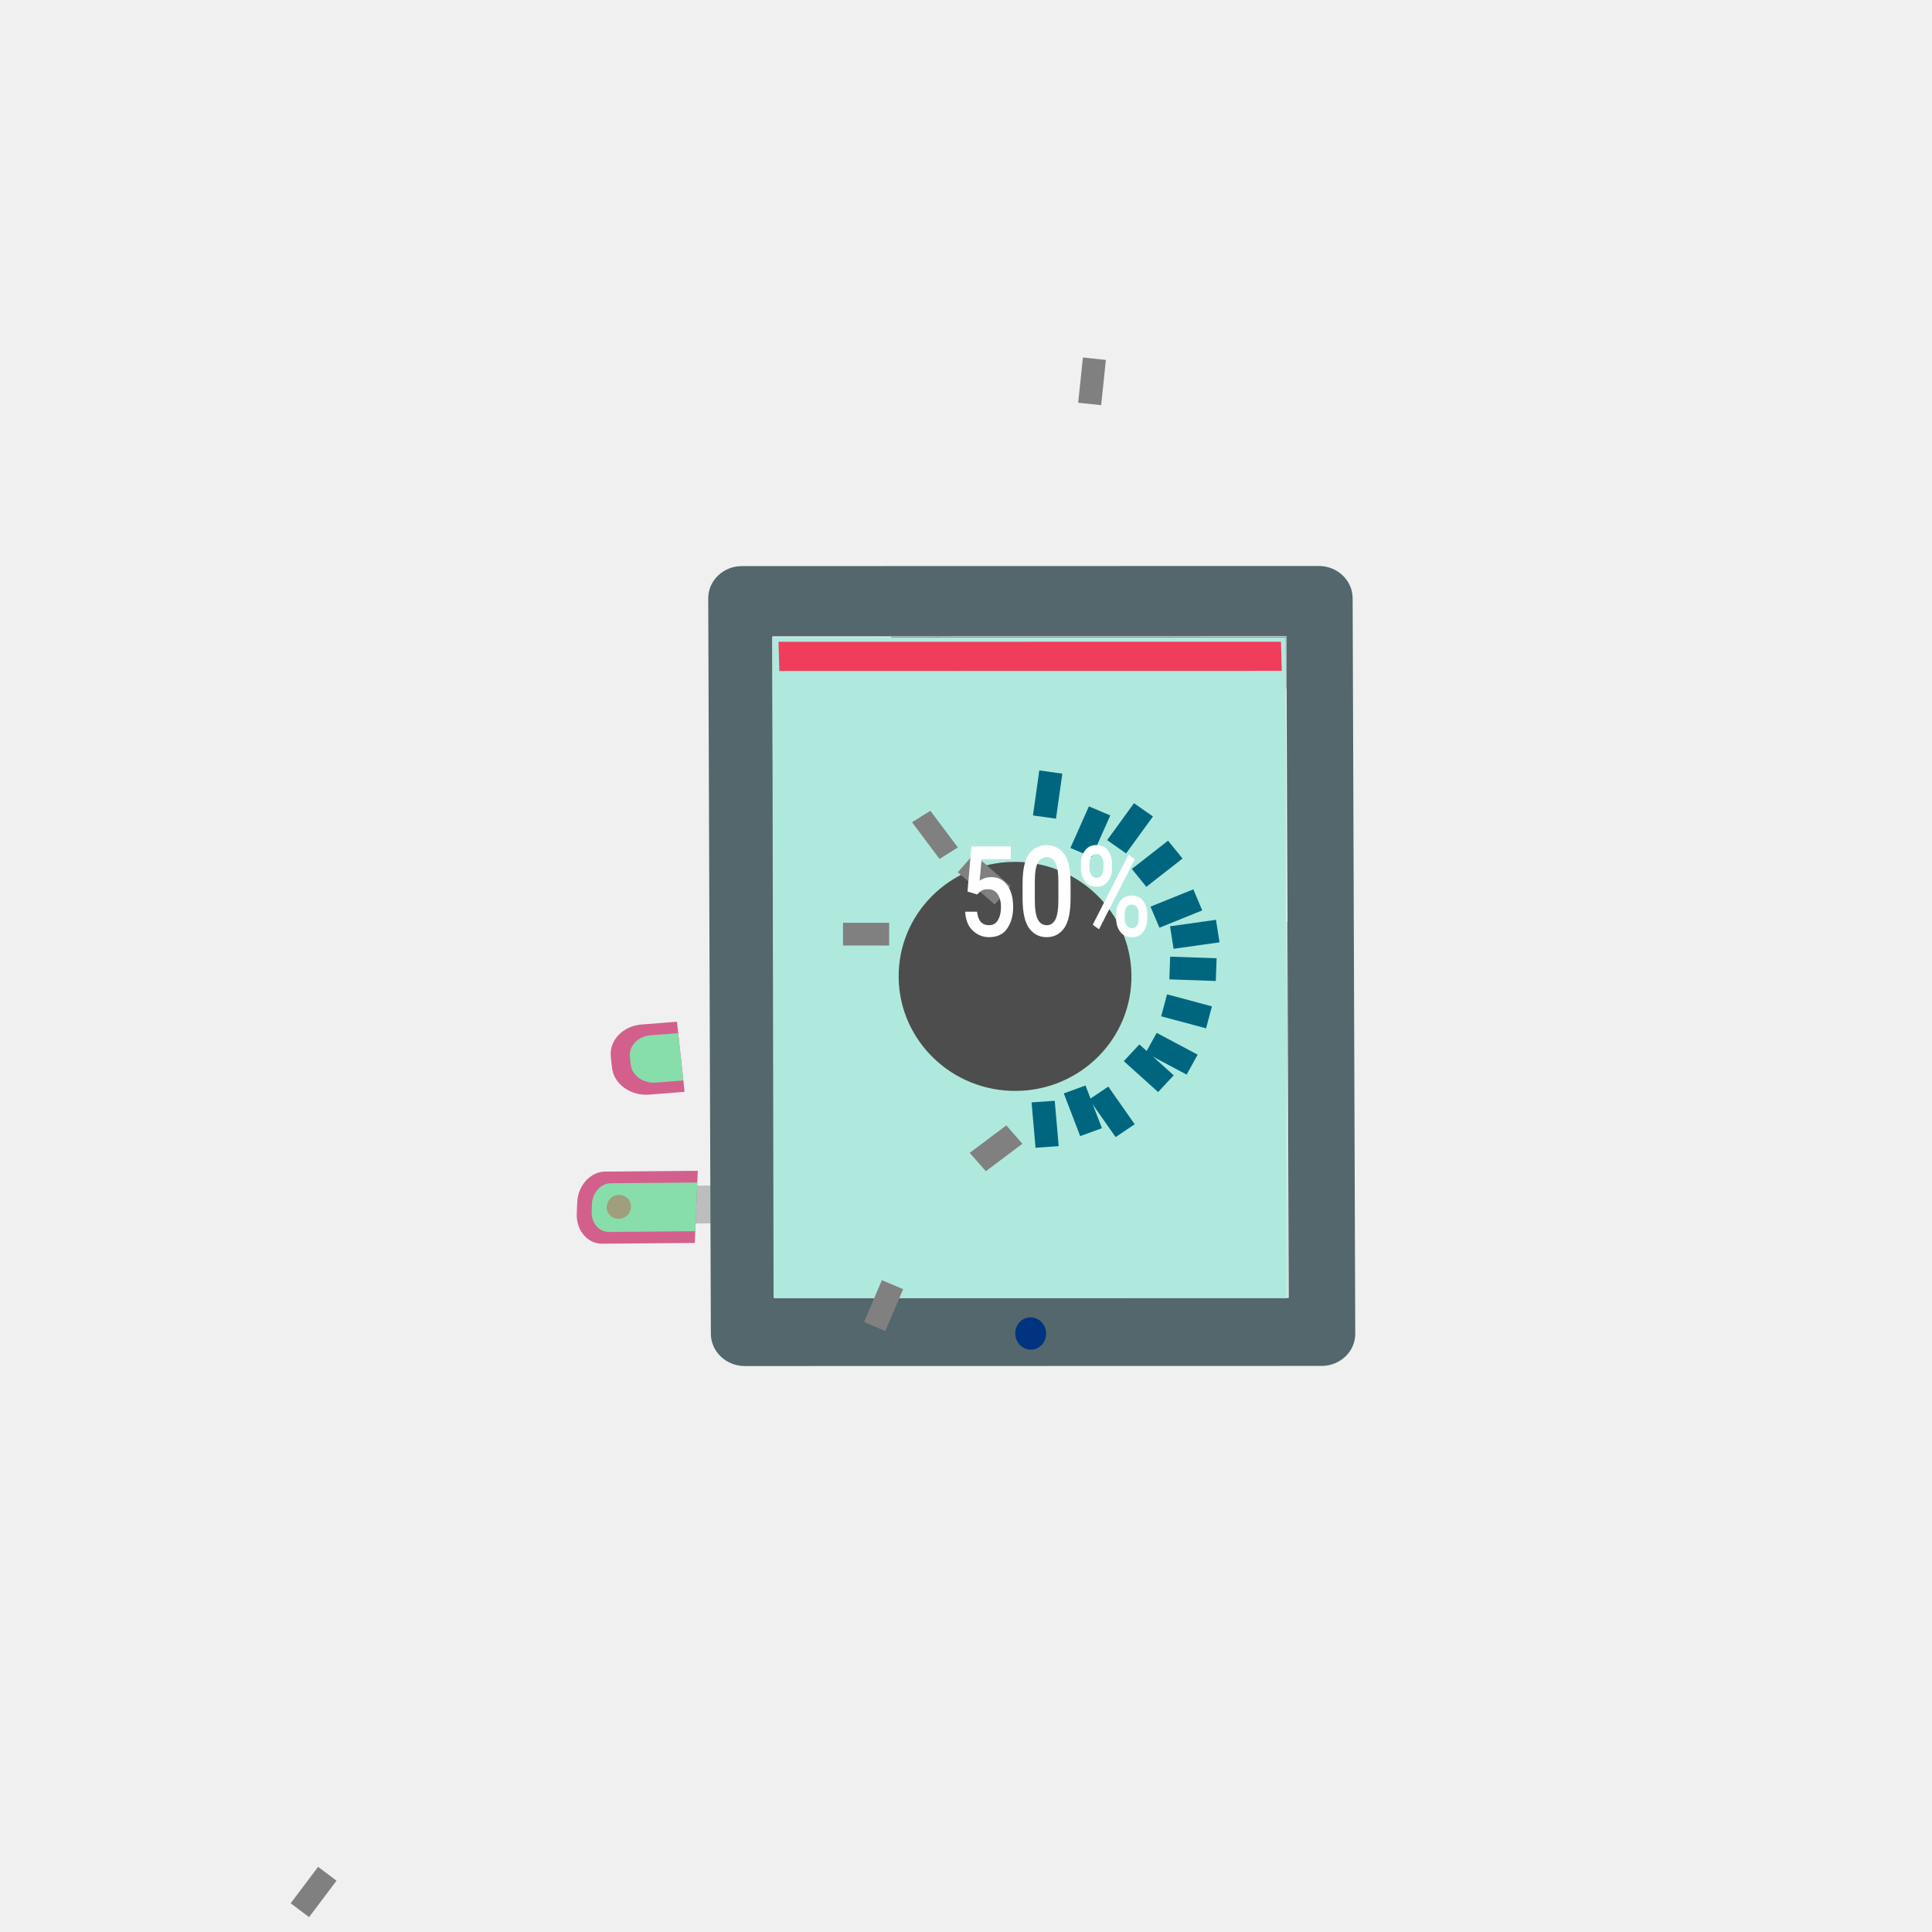
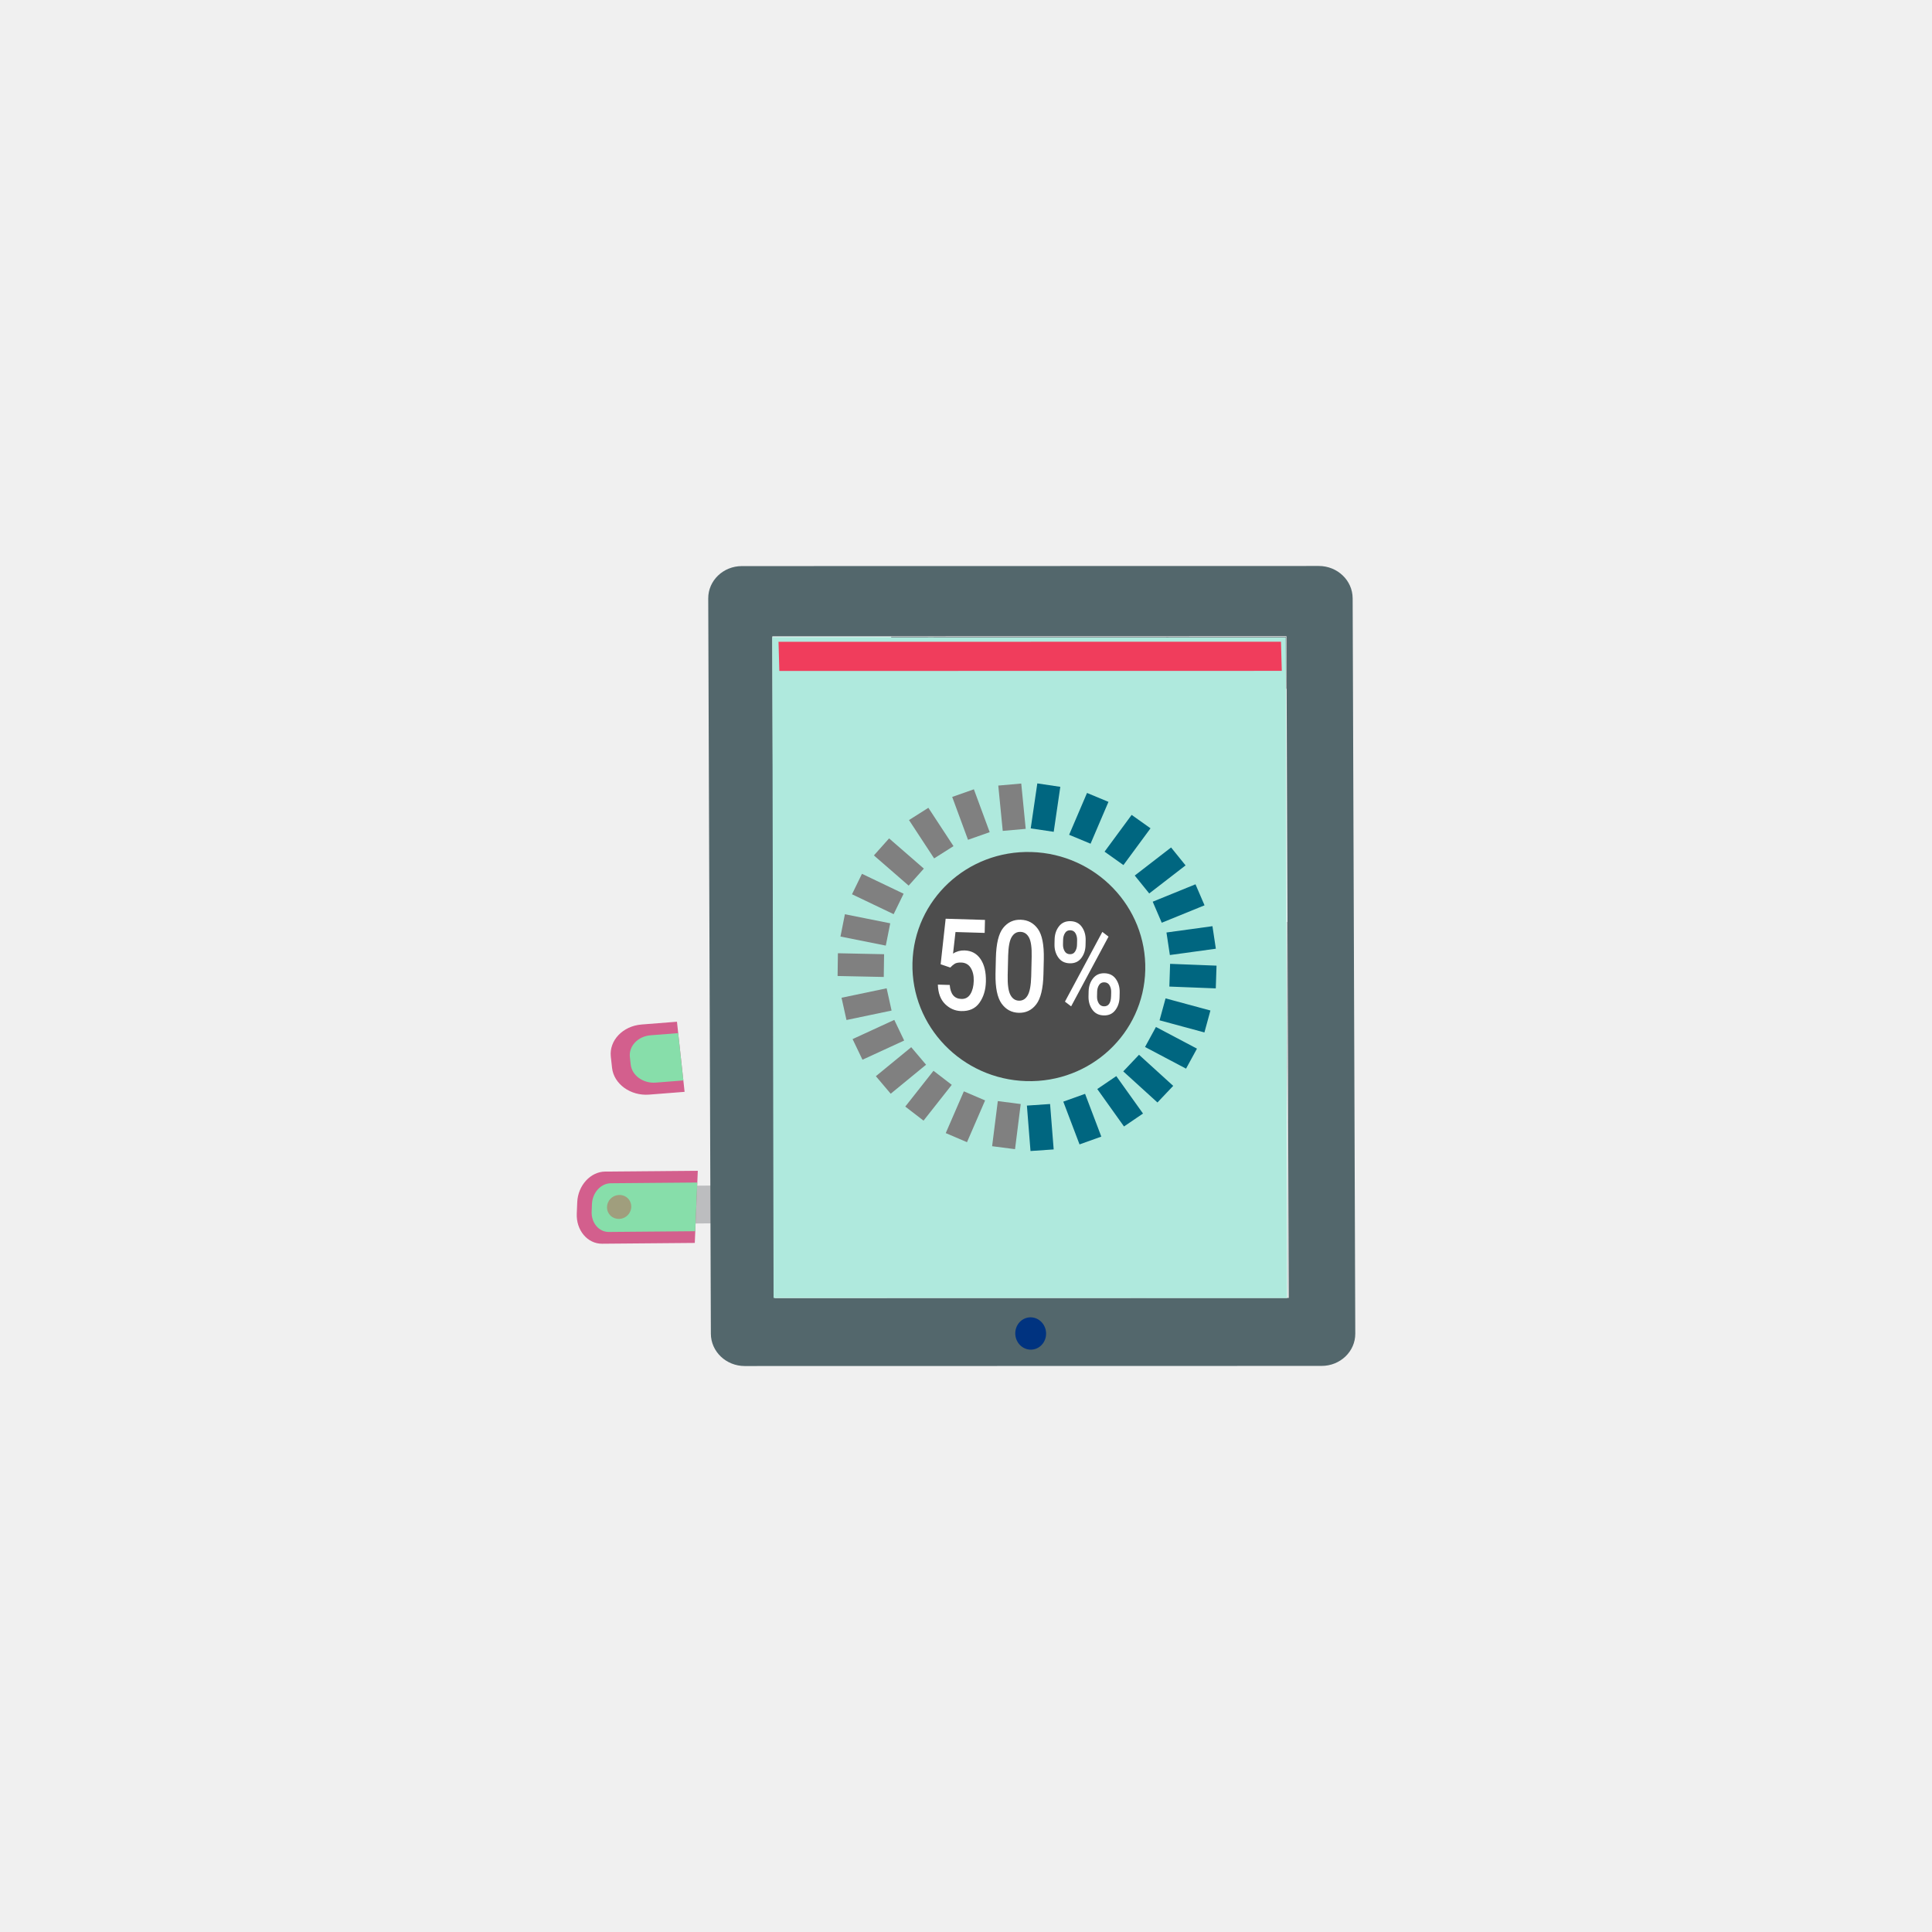
<svg xmlns="http://www.w3.org/2000/svg" width="1000" height="1000">
-   <path d="M332.04 530.283l18.356-1.437 3.95 36.29-18.357 1.436c-9.65.755-18.29-5.503-19.207-13.906l-.624-5.732c-.915-8.405 6.23-15.896 15.875-16.65" fill="#d35f8d" fill-rule="evenodd" />
+   <path fill="#d35f8d" fill-rule="evenodd" d="M332.04 530.282l18.356-1.437 3.95 36.29-18.357 1.436c-9.65.76-18.29-5.5-19.2-13.9l-.63-5.73c-.92-8.4 6.22-15.89 15.87-16.65" />
  <g fill-rule="evenodd">
-     <path d="M336.738 535.86l14.3-1.118 2.666 24.497-14.3 1.113c-6.51.51-12.344-3.715-12.96-9.387l-.422-3.87c-.618-5.672 4.205-10.73 10.716-11.24" fill="#87deaa" />
-     <path d="M376.952 633.133l.818-19.574-35.15.3-.817 19.57 35.15-.3z" fill="#bcbdbf" />
-     <path d="M359.62 643.338l-47.955.412c-7.584.066-13.493-6.955-13.132-15.604l.247-5.9c.36-8.646 6.86-15.776 14.445-15.84l47.955-.413-1.56 37.345z" fill="#d35f8d" />
-     <path d="M359.874 637.27l-44.765.385c-5.12.044-9.11-4.696-8.87-10.534l.167-3.98c.244-5.833 4.63-10.65 9.75-10.69l44.764-.384-1.05 25.21z" fill="#87deaa" />
-     <path d="M373.128 629.14c-.77.007-1.363-.7-1.327-1.577.04-.877.69-1.594 1.46-1.6.77-.007 1.37.7 1.33 1.576-.034.872-.69 1.59-1.46 1.6m.35-8.346c-.77.007-1.363-.7-1.33-1.576.04-.878.69-1.596 1.46-1.6.77-.01 1.367.7 1.33 1.576-.037.877-.69 1.594-1.46 1.6" fill="#54585c" />
-     <path d="M325.466 620.978c1.984 2.748 1.286 6.632-1.56 8.676-2.846 2.044-6.76 1.473-8.746-1.275-1.985-2.75-1.286-6.638 1.56-8.68 2.83-2.03 6.72-1.48 8.716 1.232" color="#000" fill="#c83737" fill-opacity=".38" overflow="visible" />
+     <path fill="#87deaa" d="M336.738 535.86l14.3-1.12 2.667 24.498-14.3 1.12c-6.51.51-12.344-3.715-12.962-9.388l-.42-3.87c-.618-5.67 4.204-10.73 10.715-11.24" />
+     <path fill="#bcbdbf" d="M376.953 633.132l.817-19.574-35.15.302-.816 19.574 35.15-.302z" />
+     <path fill="#d35f8d" d="M359.62 643.337l-47.955.413c-7.583.065-13.493-6.956-13.13-15.605l.245-5.9c.36-8.646 6.862-15.775 14.445-15.84l47.955-.413-1.56 37.345z" />
+     <path fill="#87deaa" d="M359.874 637.27l-44.765.384c-5.12.044-9.11-4.696-8.87-10.533l.16-3.98c.243-5.84 4.63-10.65 9.75-10.69l44.764-.38-1.053 25.21z" />
+     <path fill="#54585c" d="M373.13 629.14c-.77.006-1.365-.7-1.328-1.578.037-.877.69-1.593 1.46-1.6.767-.007 1.363.7 1.326 1.576-.037.878-.69 1.594-1.46 1.6m.35-8.34c-.77.006-1.364-.7-1.328-1.577.037-.87.69-1.59 1.46-1.6.768 0 1.363.7 1.326 1.58-.036.88-.69 1.6-1.46 1.6" />
+     <path fill="#c83737" fill-opacity="0.38" d="M325.617 621.014c1.987 2.748 1.29 6.632-1.553 8.675-2.844 2.04-6.76 1.47-8.747-1.28-1.986-2.75-1.29-6.64 1.554-8.68 2.83-2.03 6.72-1.48 8.72 1.23" color="#000" overflow="visible" />
  </g>
-   <path d="M478.698 473.652c.355-.483-.572-.12.15-.4.088.206.118.395-.15.4m-.5.512c-.304-.124-.736.03-.766-.47.225.174.614.254.765.47" fill="#c8c7c5" />
-   <path d="M666.83 672.65l-268.452.058-1.224-343.002 268.45-.063 1.226 343.005" fill="#fff" />
-   <path d="M667.084 671.81l-266.1.056-1.224-342.5 266.1-.055 1.224 342.5m33.04-362.153c-.033-9.227-7.877-16.708-17.527-16.706l-298.607.063c-9.653.004-17.445 7.486-17.41 16.716l1.358 380.62c.033 9.23 7.88 16.71 17.53 16.71l298.607-.065c9.65 0 17.444-7.48 17.407-16.715l-1.357-380.624" fill="#53676c" />
-   <path d="M666.243 671.834l-265.844-.027-.66-342.058 265.844.02.653 341.286" fill="#afe9dd" fill-rule="evenodd" />
-   <path d="M663.45 347.237l-260.068.046-.422-15.084 260.07-.05.42 15.082" fill="#f03d5c" />
-   <path d="M666.83 672.496l-.1-.162-.696-195.13.097-.037.7 195.3m-1.13-315.994l-.08.062-.095-26.615-204.2.045-.126-.213 204.43-.045.094 26.83" fill="#46464e" />
-   <path d="M535.213 698.396c-4.3.967-8.565-1.912-9.522-6.43-.95-4.52 1.76-8.967 6.06-9.934 4.3-.967 8.56 1.913 9.52 6.432.96 4.52-1.75 8.966-6.052 9.932" fill="#003380" fill-rule="evenodd" />
-   <g transform="translate(-558.63 -76.81)">
-     <rect width="120.5" height="118.57" x="1043.428" y="484.711" rx="60.25" ry="59.285" transform="rotate(2)" fill="#4d4d4d" fill-rule="evenodd" />
-     <g transform="translate(245 366.43)" fill="#006680" fill-rule="evenodd">
-       <rect transform="rotate(8)" ry="23.542" rx="0" y="-10.436" x="858.47" height="23.542" width="12.034" />
-       <rect transform="rotate(23) skewX(-1)" ry="23.568" rx="0" y="-225.172" x="853.496" height="23.568" width="12.021" />
-       <rect transform="rotate(35) skewX(-1)" ry="23.643" rx="0" y="-413.251" x="802.832" height="23.643" width="11.984" />
-       <rect transform="rotate(51) skewX(-1)" ry="23.776" rx="0" y="-622.019" x="680.062" height="23.776" width="11.918" />
-       <rect transform="rotate(67) skewX(-1)" ry="23.916" rx="0" y="-790.564" x="507.215" height="23.916" width="11.848" />
-       <rect transform="rotate(81) skewX(-1)" ry="24.017" rx="0" y="-902.234" x="315.955" height="24.017" width="11.796" />
-       <rect transform="rotate(92)" ry="24.058" rx="0" y="-949.973" x="173.328" height="24.058" width="11.776" />
-       <rect transform="rotate(-75)" ry="24.063" rx="0" y="944.666" x="8.366" height="24.063" width="11.773" />
-       <rect transform="rotate(-61) skewX(1)" ry="24.016" rx="0" y="916.718" x="200.237" height="24.016" width="11.797" />
-       <rect transform="rotate(-47) skewX(1)" ry="23.913" rx="0" y="831.843" x="406.195" height="23.913" width="11.849" />
-       <rect transform="rotate(-34) skewX(1)" ry="23.804" rx="0" y="722.314" x="558.536" height="23.804" width="11.904" />
-       <rect transform="rotate(-20) skewX(1)" ry="23.675" rx="0" y="555.253" x="707.931" height="23.675" width="11.968" />
-       <rect transform="rotate(-4) skewX(1)" ry="23.573" rx="0" y="339.416" x="819.978" height="23.573" width="12.018" />
+   <path fill="#c8c7c5" d="M478.7 473.652c.354-.483-.573-.12.148-.4.09.205.12.395-.15.4m-.5.51c-.304-.123-.736.03-.766-.467.226.173.615.253.766.468" />
+   <path fill="#fff" d="M666.83 672.65l-268.45.058-1.226-343.002 268.45-.063 1.227 343.004" />
+   <path fill="#53676c" d="M667.085 671.81l-266.1.056-1.225-342.5 266.1-.056 1.225 342.5m33.04-362.158c-.034-9.228-7.878-16.708-17.528-16.707l-298.606.063c-9.65.004-17.44 7.487-17.41 16.717l1.36 380.62c.04 9.23 7.88 16.71 17.53 16.71l298.61-.064c9.65 0 17.45-7.48 17.41-16.71l-1.36-380.62" />
+   <path fill="#afe9dd" fill-rule="evenodd" d="M666.243 671.834l-265.843-.027-.654-342.058 265.843.02.65 341.28" />
+   <path fill="#f03d5c" d="M663.45 347.237l-260.068.046-.422-15.084 260.07-.05.42 15.08" />
+   <path fill="#46464e" d="M666.83 672.496l-.098-.162-.698-195.13.098-.037.7 195.3M665.7 356.473l-.084.06-.095-26.613-204.2.044-.12-.212 204.43-.045.1 26.83" />
+   <path fill="#003380" fill-rule="evenodd" d="M535.214 698.395c-4.3.967-8.565-1.912-9.522-6.43-.957-4.52 1.757-8.967 6.056-9.933 4.3-.967 8.563 1.913 9.52 6.432.957 4.52-1.753 8.965-6.054 9.93" />
+   <g transform="translate(-558.627 -76.813)">
+     <rect width="120.5" height="118.57" x="1043.428" y="484.711" fill="#4d4d4d" fill-rule="evenodd" rx="60.25" ry="59.285" transform="matrix(1 .03 -.023 1 0 0)" />
+     <g fill="#006680" fill-rule="evenodd" transform="translate(245 366.429)">
+       <rect width="12.034" height="23.542" x="858.47" y="-10.436" transform="matrix(.989 .147 -.145 .989 0 0)" ry="23.542" rx="2.7361314e-13" />
+       <rect width="12.021" height="23.568" x="853.496" y="-225.172" transform="matrix(.923 .384 -.393 .919 0 0)" ry="23.568" rx="2.7331926e-13" />
+       <rect width="11.984" height="23.643" x="802.832" y="-413.251" transform="matrix(.815 .579 -.593 .805 0 0)" ry="23.643" rx="2.7248123e-13" />
+       <rect width="11.918" height="23.776" x="680.062" y="-622.019" transform="matrix(.629 .778 -.791 .611 0 0)" ry="23.776" rx="2.7097663e-13" />
+       <rect width="11.848" height="23.916" x="507.215" y="-790.564" transform="matrix(.395 .919 -.926 .377 0 0)" ry="23.916" rx="2.6938356e-13" />
+       <rect width="11.796" height="24.017" x="315.955" y="-902.234" transform="matrix(.149 .989 -.991 .136 0 0)" ry="24.017" rx="2.6821725e-13" />
+       <rect width="11.776" height="24.058" x="173.328" y="-949.973" transform="matrix(-.033 .999 -.999 -.039 0 0)" ry="24.058" rx="2.6774617e-13" />
+       <rect width="11.773" height="24.063" x="8.366" y="944.666" transform="matrix(.264 -.964 .965 .261 0 0)" ry="24.063" rx="2.6768466e-13" />
+       <rect width="11.797" height="24.016" x="200.237" y="916.718" transform="matrix(.479 -.878 .884 .467 0 0)" ry="24.016" rx="2.6823002e-13" />
+       <rect width="11.849" height="23.913" x="406.195" y="831.843" transform="matrix(.688 -.726 .74 .673 0 0)" ry="23.913" rx="2.6941754e-13" />
+       <rect width="11.904" height="23.804" x="558.536" y="722.314" transform="matrix(.827 -.562 .581 .814 0 0)" ry="23.804" rx="2.706663e-13" />
+       <rect width="11.968" height="23.675" x="707.931" y="555.253" transform="matrix(.942 -.337 .355 .935 0 0)" ry="23.675" rx="2.7212276e-13" />
+       <rect width="12.018" height="23.573" x="819.978" y="339.416" transform="matrix(.998 -.068 .079 .997 0 0)" ry="23.573" rx="2.7326462e-13" />
    </g>
-     <rect width="11.939" height="23.576" x="-1034.884" y="576.324" rx="0" ry="23.576" transform="rotate(174)" fill="gray" fill-rule="evenodd" />
-     <g transform="translate(245 366.4)" fill="gray" fill-rule="evenodd">
-       <rect transform="rotate(162) scale(.9)" ry="23.65" rx="0" y="383.853" x="-726.292" height="23.65" width="11.902" />
-       <rect transform="matrix(-.8 .5 .6 .8 0 0)" ry="23.734" rx="0" y="533.665" x="-593.727" height="23.734" width="11.86" />
-       <rect transform="matrix(-.7 .8 .8 .7 0 0)" ry="23.833" rx="0" y="673.312" x="-398.602" height="23.833" width="11.811" />
-       <rect transform="rotate(114)" ry="23.899" rx="0" y="754.534" x="-180.795" height="23.899" width="11.777" />
-       <rect transform="rotate(102)" ry="23.916" rx="0" y="772.032" x="32.901" height="23.916" width="11.769" />
-       <rect transform="matrix(0 1 1 0 0 0)" ry="23.899" rx="0" y="749.96" x="188.033" height="23.899" width="11.777" />
-       <rect transform="rotate(-101)" ry="23.847" rx="0" y="-705.857" x="-387.448" height="23.847" width="11.804" />
-       <rect transform="rotate(-114)" ry="23.77" rx="0" y="-597.717" x="-553.002" height="23.77" width="11.842" />
-       <rect transform="matrix(-.7 -.8 -.8 .6 0 0)" ry="23.674" rx="0" y="-436.383" x="-705.31" height="23.674" width="11.89" />
-       <rect transform="rotate(-143)" ry="23.603" rx="0" y="-276.181" x="-801.139" height="23.603" width="11.925" />
-       <rect transform="rotate(-157)" ry="23.548" rx="0" y="-66.017" x="-866.565" height="23.548" width="11.953" />
-       <rect transform="rotate(-174)" ry="23.541" rx="0" y="171.802" x="-870.389" height="23.541" width="11.956" />
+     <rect width="11.939" height="23.576" x="-1034.884" y="576.324" fill="gray" fill-rule="evenodd" rx="2.7146232e-13" ry="23.576" transform="matrix(-.996 .088 .098 .995 0 0)" />
+     <g fill="gray" fill-rule="evenodd" transform="translate(245 366.429)">
+       <rect width="11.902" height="23.65" x="-726.292" y="383.853" transform="matrix(-.943 .332 .346 .938 0 0)" ry="23.65" rx="2.7061979e-13" />
+       <rect width="11.86" height="23.734" x="-593.727" y="533.665" transform="matrix(-.845 .535 .548 .836 0 0)" ry="23.734" rx="2.696681e-13" />
+       <rect width="11.811" height="23.833" x="-398.602" y="673.312" transform="matrix(-.666 .746 .755 .656 0 0)" ry="23.833" rx="2.6854522e-13" />
+       <rect width="11.777" height="23.899" x="-180.795" y="754.534" transform="matrix(-.438 .899 .902 .431 0 0)" ry="23.899" rx="2.6778457e-13" />
+       <rect width="11.769" height="23.916" x="32.901" y="772.032" transform="matrix(-.195 .981 .981 .196 0 0)" ry="23.916" rx="2.6758646e-13" />
+       <rect width="11.777" height="23.899" x="188.033" y="749.96" transform="matrix(-.014 1 1 .021 0 0)" ry="23.899" rx="2.6777685e-13" />
+       <rect width="11.804" height="23.847" x="-387.448" y="-705.857" transform="matrix(-.217 -.976 -.979 .205 0 0)" ry="23.847" rx="2.6838221e-13" />
+       <rect width="11.842" height="23.77" x="-553.002" y="-597.717" transform="matrix(-.432 -.902 -.908 .418 0 0)" ry="23.77" rx="2.6925752e-13" />
+       <rect width="11.89" height="23.674" x="-705.31" y="-436.383" transform="matrix(-.646 -.763 -.773 .634 0 0)" ry="23.674" rx="2.7034765e-13" />
+       <rect width="11.925" height="23.603" x="-801.139" y="-276.181" transform="matrix(-.793 -.61 -.619 .785 0 0)" ry="23.603" rx="2.7115235e-13" />
+       <rect width="11.953" height="23.548" x="-866.565" y="-66.017" transform="matrix(-.92 -.393 -.398 .918 0 0)" ry="23.548" rx="2.717691e-13" />
+       <rect width="11.956" height="23.541" x="-870.389" y="171.802" transform="matrix(-.992 -.128 -.125 .992 0 0)" ry="23.541" rx="2.7185177e-13" />
    </g>
-     <text style="text-indent:0;text-align:center;line-height:125%;text-transform:none;block-progression:tb;-inkscape-font-specification:Roboto Medium" x="1227.532" y="510.237" transform="scale(.9 1.1)" font-size="59.299" font-weight="500" letter-spacing="0" word-spacing="0" text-anchor="middle" color="#000" fill="#fff" overflow="visible" font-family="Roboto">
+     <text x="1227.532" y="510.237" fill="#fff" stroke-width="1px" word-spacing="0px" font-weight="500" letter-spacing="0px" font-family="Roboto" text-anchor="middle" color="#000" transform="matrix(.899 .027 -.026 1.112 0 0)" font-size="59.299px" overflow="visible" style="text-indent:0;text-align:center;line-height:125%;text-transform:none;block-progression:tb;-inkscape-font-specification:Roboto Medium">
      <tspan x="1227.532" y="510.237">50%</tspan>
    </text>
  </g>
</svg>
